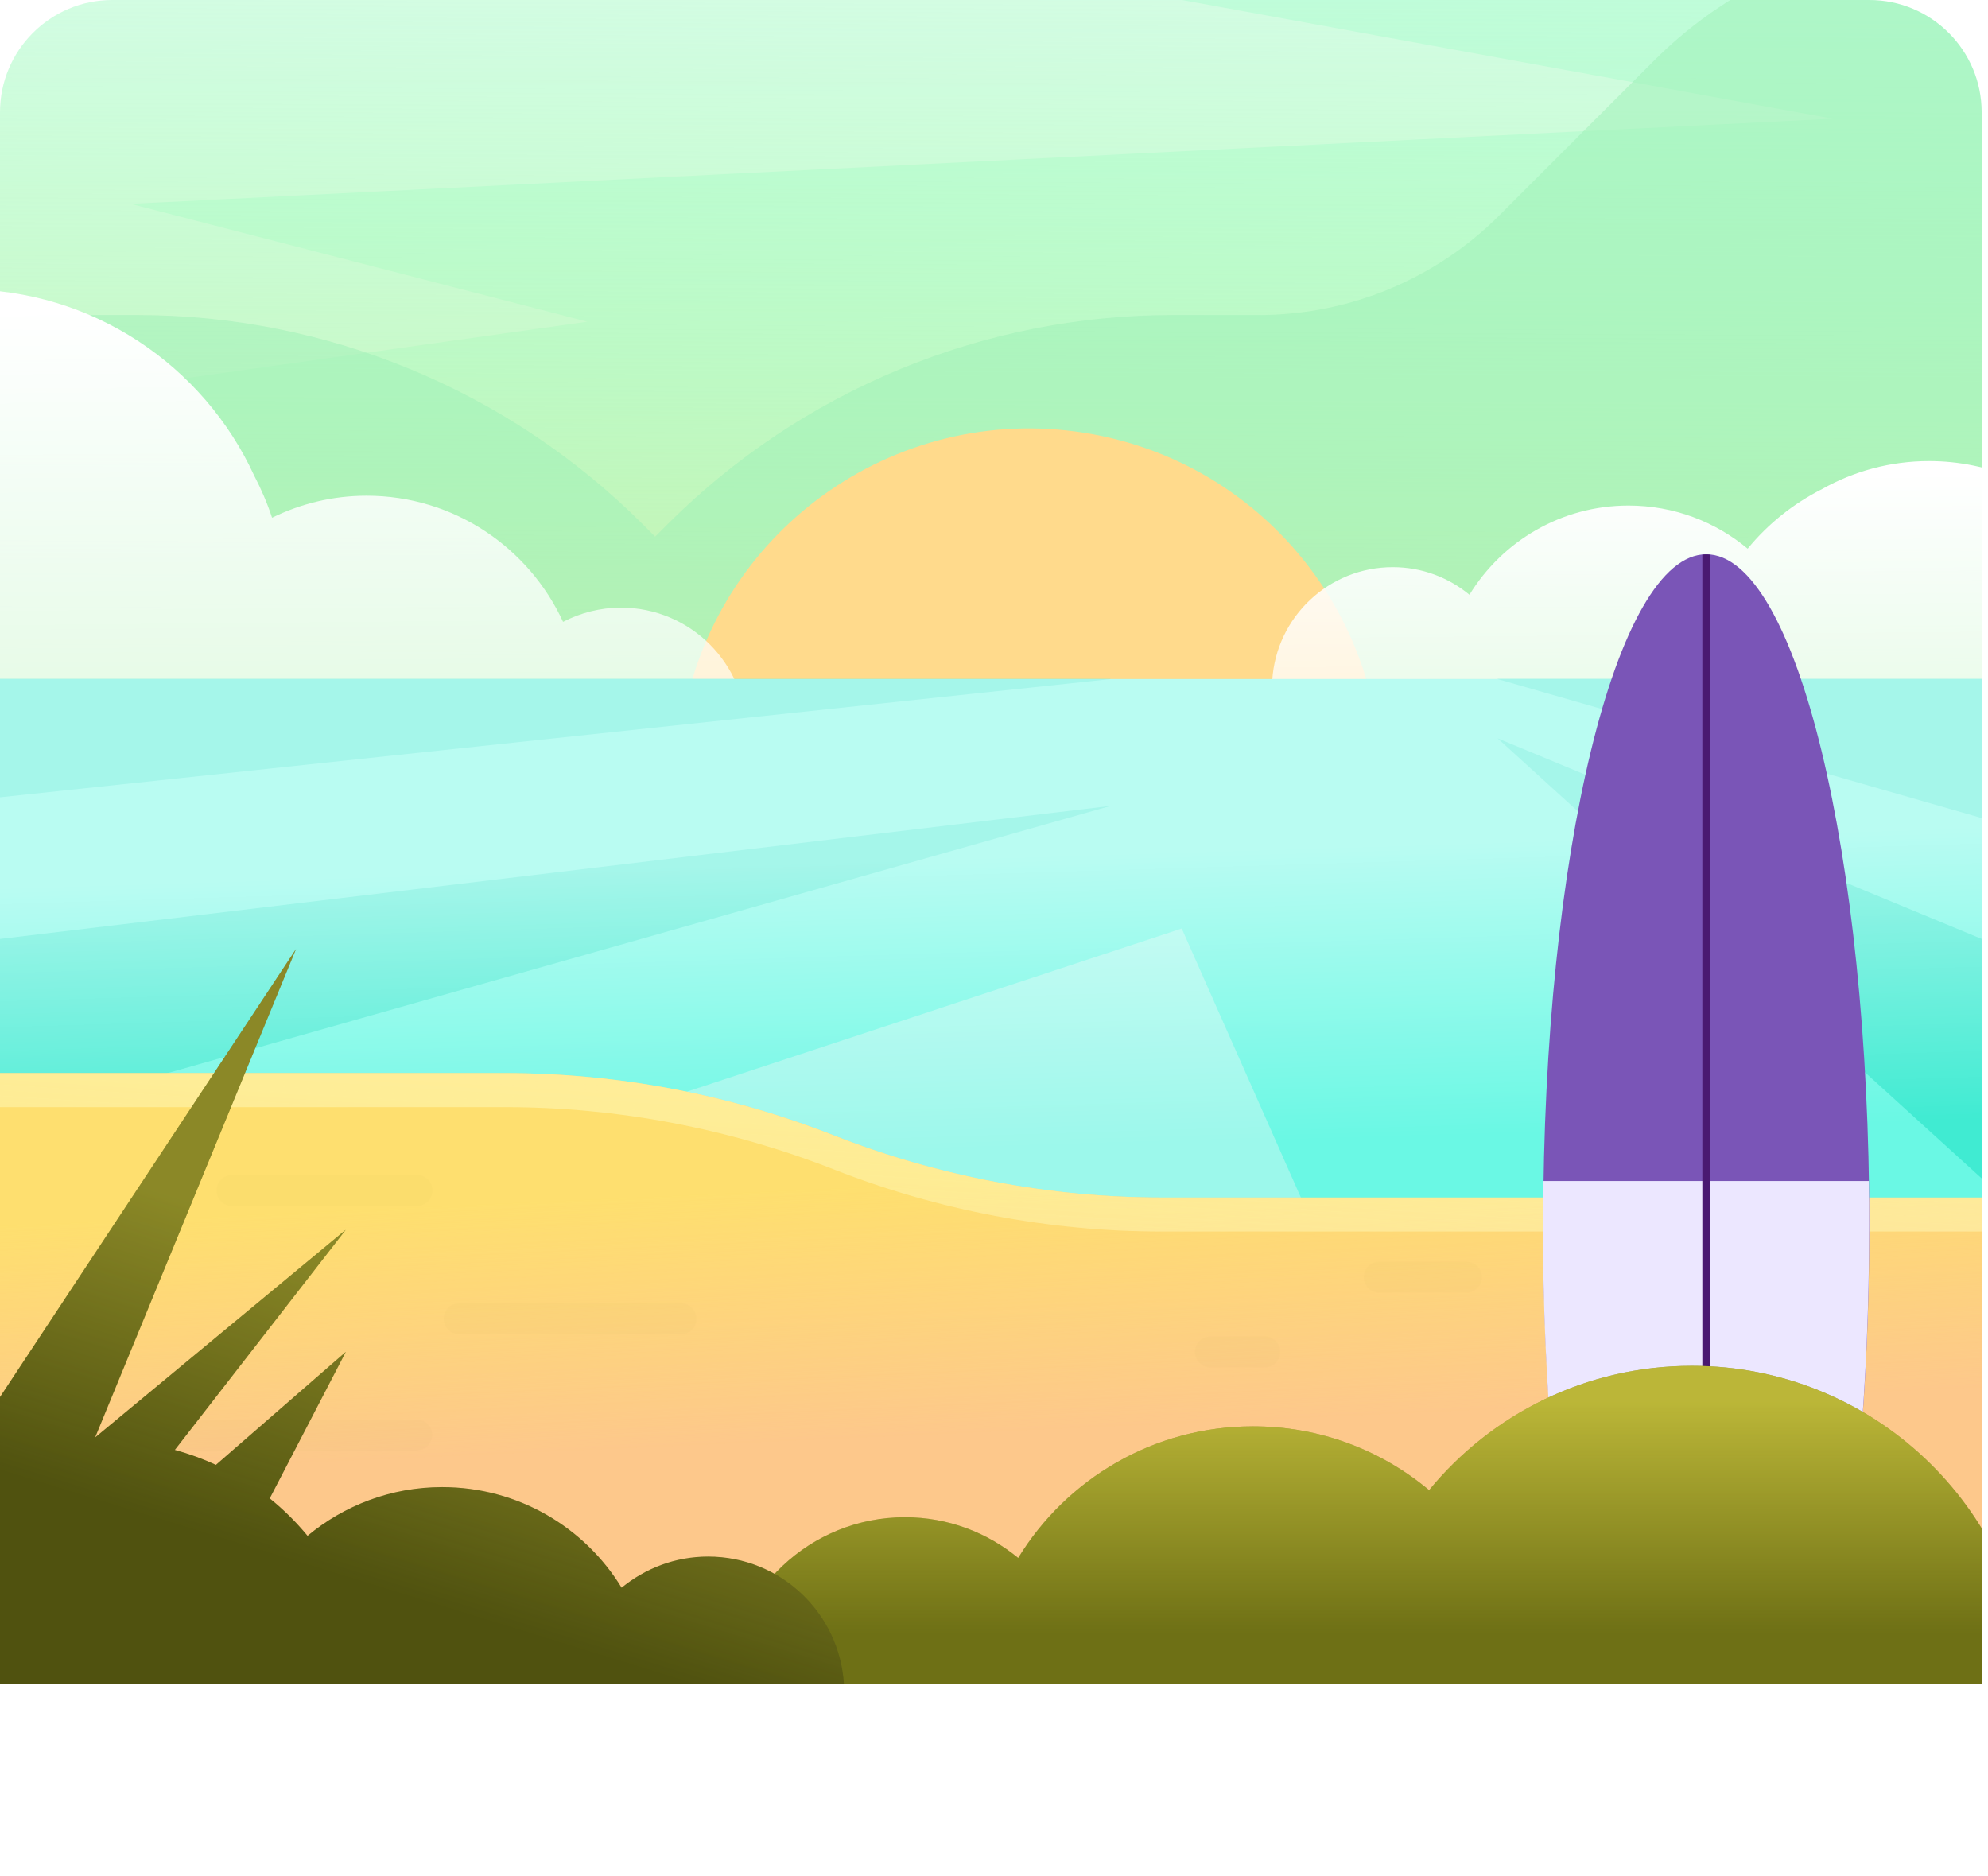
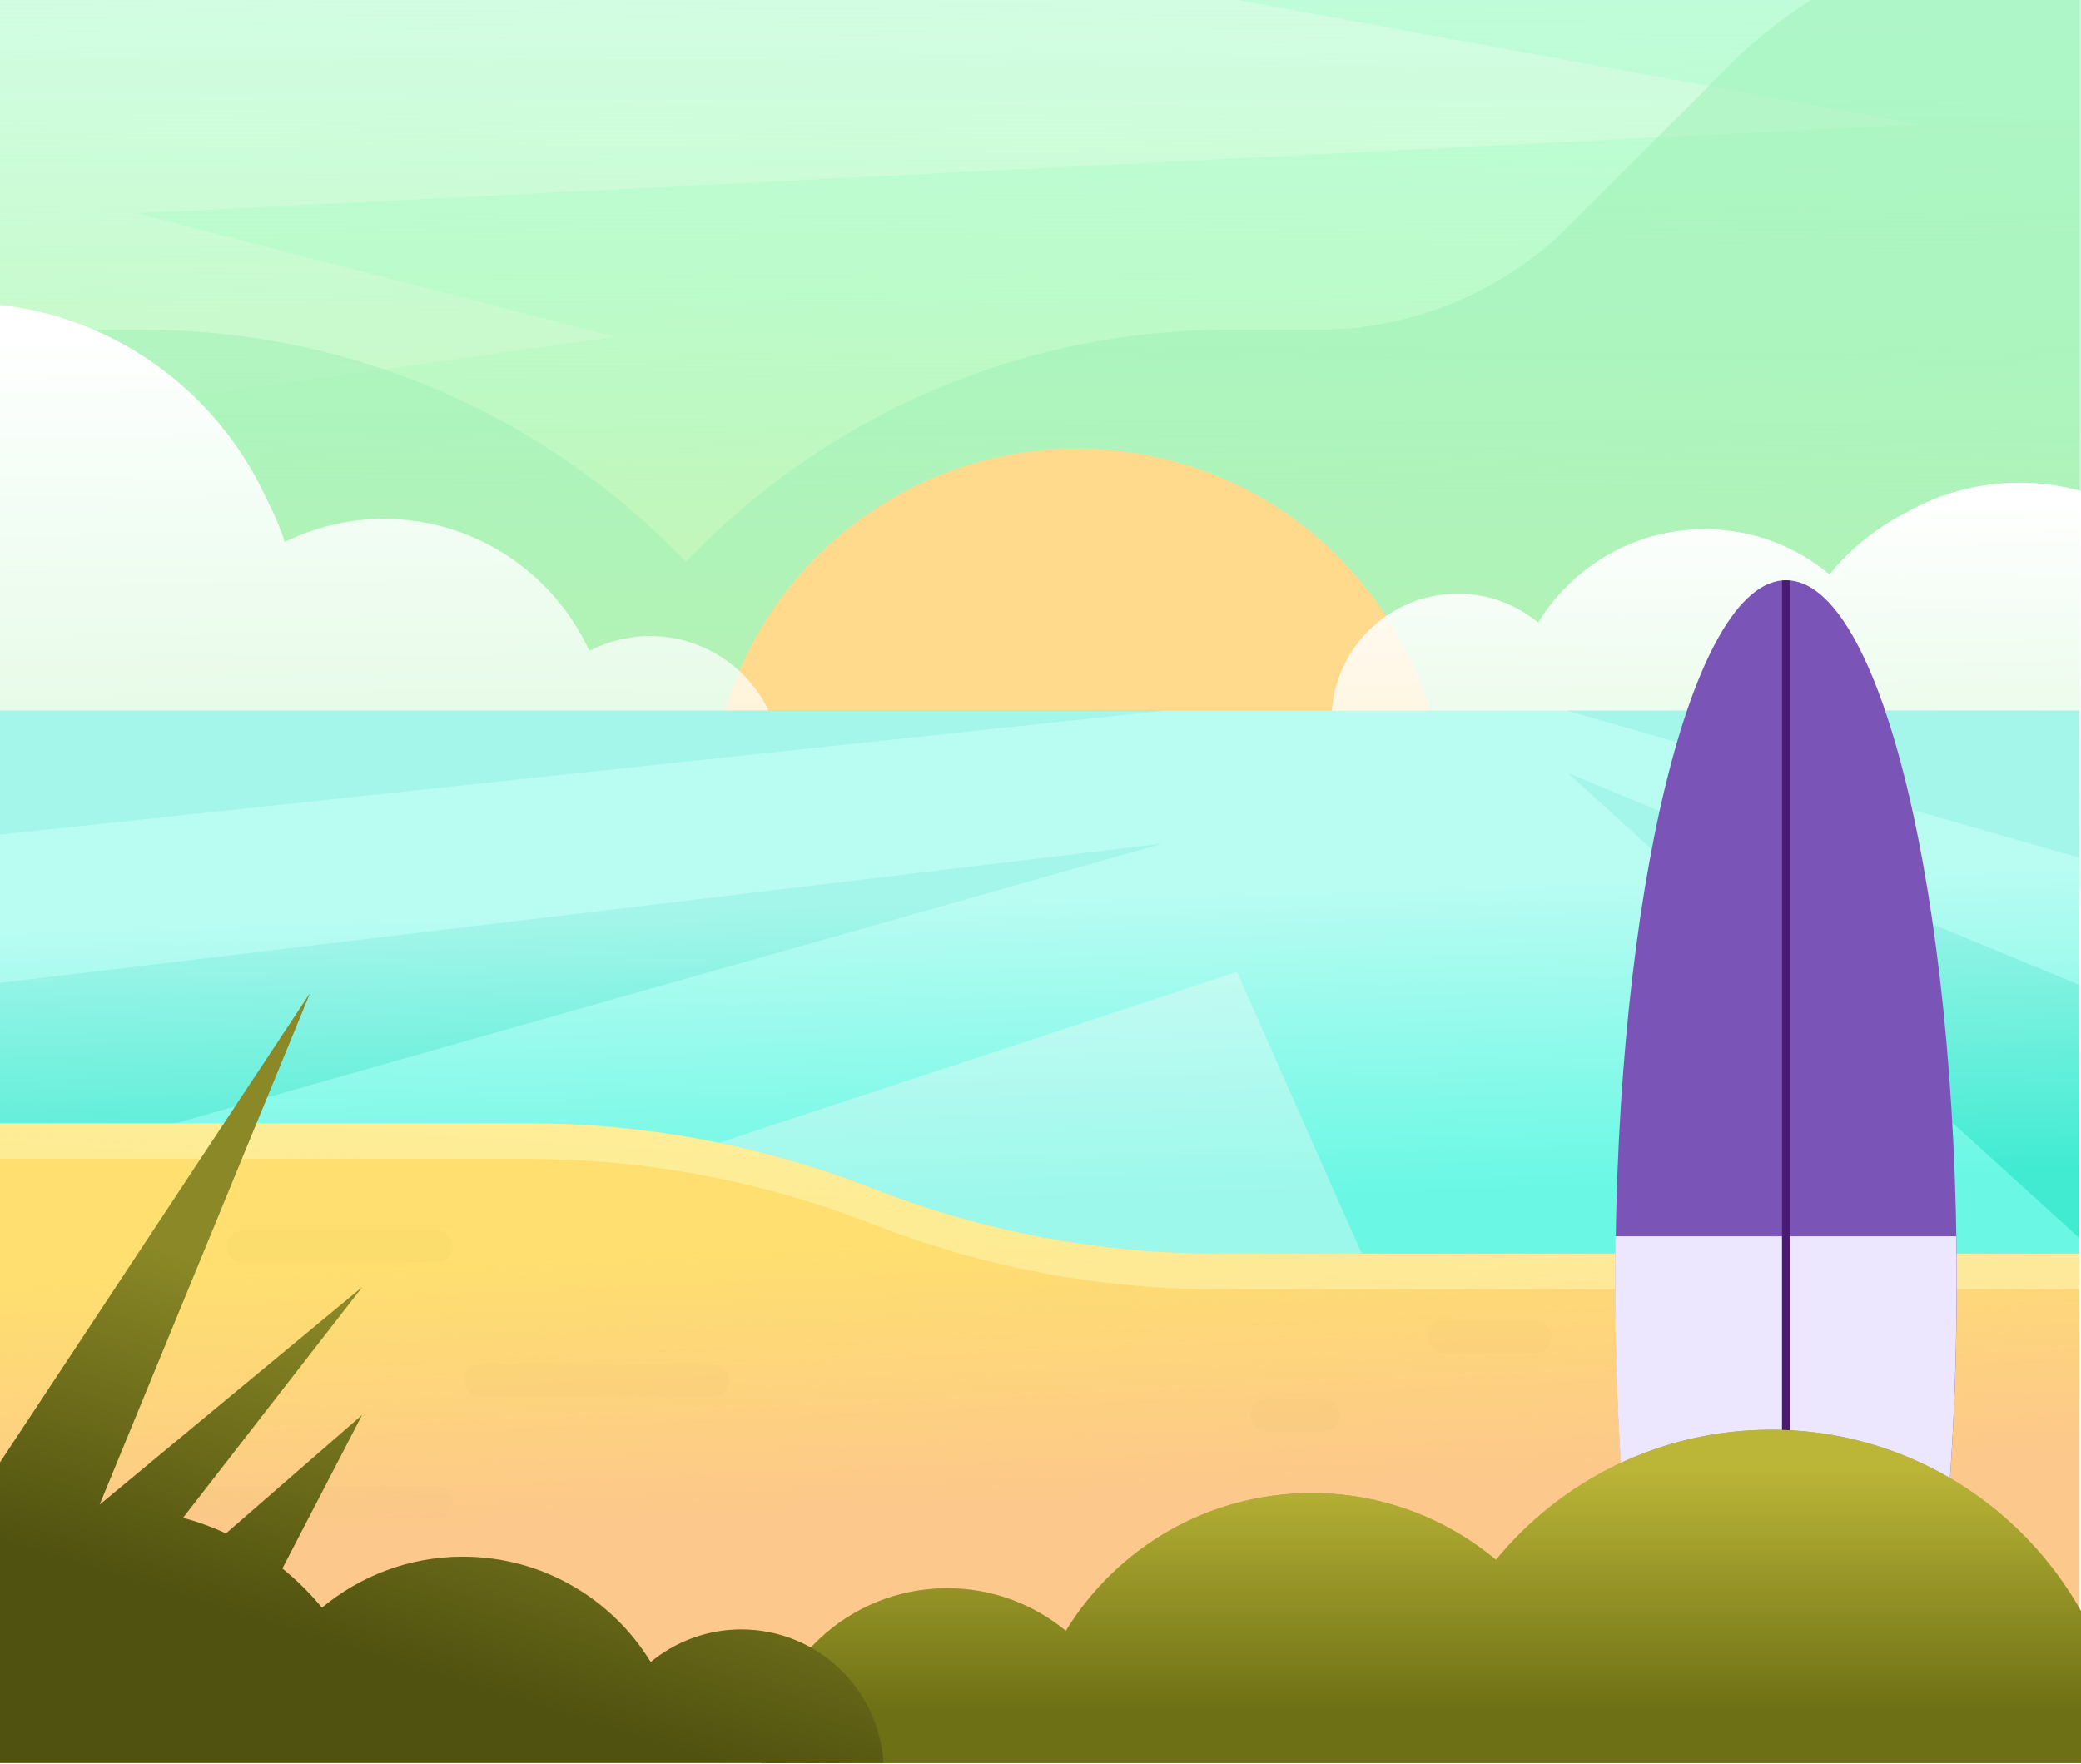
- <svg xmlns="http://www.w3.org/2000/svg" width="177" height="167" viewBox="0 0 177 167" fill="none">
-   <mask id="mask0_1_1237" style="mask-type:alpha" maskUnits="userSpaceOnUse" x="0" y="0" width="177" height="167">
-     <rect width="176.435" height="167" rx="10" fill="url(#paint0_linear_1_1237)" />
-   </mask>
-   <g mask="url(#mask0_1_1237)">
-     <path d="M176.859 -100.455H-0.192V149.95H176.859V-100.455Z" fill="#DEFDED" />
-     <path d="M163.164 10.566L11.631 18.149L52.294 28.642L-0.192 36.019V71.75H176.859V-15.31L80.831 -4.449L163.164 10.566Z" fill="#C7FDE2" />
-     <path d="M176.859 -100.455H-0.192V149.95H176.859V-100.455Z" fill="url(#paint1_linear_1_1237)" />
-     <path opacity="0.51" d="M173.949 -5.682C163.964 -5.682 154.38 -1.712 147.316 5.352L133.48 19.187C127.812 24.856 120.11 28.047 112.094 28.047H104.424C87.538 28.047 71.355 34.754 59.413 46.696L58.331 47.778L57.249 46.696C45.306 34.754 29.123 28.047 12.237 28.047H4.567C-6.456 28.047 -16.44 34.559 -20.875 44.652L-34.538 75.742H30.357H86.305H248.157L199.543 7.504C193.648 -0.771 184.117 -5.682 173.949 -5.682Z" fill="#9DEFB6" />
-     <path d="M122.561 74.435C125.307 57.359 113.691 41.29 96.615 38.543C79.538 35.797 63.469 47.413 60.722 64.489C57.976 81.565 69.592 97.635 86.668 100.381C103.745 103.128 119.814 91.511 122.561 74.435Z" fill="#FFDA8C" />
-     <path d="M171.753 41.05C168.291 41.05 165.046 41.958 162.233 43.538C159.67 44.836 157.409 46.642 155.602 48.849C152.725 46.447 149.025 45.009 144.99 45.009C138.997 45.009 133.751 48.189 130.83 52.949C128.969 51.413 126.6 50.493 124.004 50.493C118.292 50.493 113.63 54.939 113.273 60.564H128.418H134.724H150.983H152.249C152.249 71.339 160.979 80.069 171.753 80.069C182.527 80.069 191.257 71.339 191.257 60.564C191.246 49.779 182.516 41.05 171.753 41.05Z" fill="url(#paint2_linear_1_1237)" />
-     <path d="M55.291 54.096C53.43 54.096 51.678 54.561 50.131 55.361C47.08 48.741 40.406 44.133 32.639 44.133C29.621 44.133 26.765 44.846 24.223 46.091C23.79 44.782 23.249 43.527 22.622 42.326C18.122 32.547 8.245 25.753 -3.221 25.753C-18.928 25.753 -31.661 38.486 -31.661 54.193C-31.661 69.9 -18.928 82.632 -3.221 82.632C4.6 82.632 11.685 79.474 16.824 74.357C20.296 79.365 26.073 82.665 32.639 82.665C39.259 82.665 45.101 79.322 48.562 74.227C50.434 75.633 52.76 76.488 55.28 76.488C61.457 76.488 66.476 71.479 66.476 65.292C66.476 59.104 61.468 54.096 55.291 54.096Z" fill="url(#paint3_linear_1_1237)" />
-     <path d="M176.859 60.456H-0.192V149.939H176.859V60.456Z" fill="#6AF8E4" />
-     <path opacity="0.69" d="M21.875 110.141C22.838 109.817 105.214 82.665 105.214 82.665L120.596 117.389L21.875 110.141Z" fill="#B2F8EE" />
-     <path d="M176.858 105.295V83.768L133.339 65.735L176.858 105.295Z" fill="#40EBD2" />
-     <path d="M-0.192 60.456V71.003L98.875 60.456H-0.192Z" fill="#40EBD2" />
-     <path d="M176.858 72.95V60.456H133.339L176.858 72.95Z" fill="#40EBD2" />
-     <path d="M-0.193 99.821L98.875 71.749L-0.193 83.616V99.821Z" fill="#40EBD2" />
-     <path d="M176.859 60.456H-0.192V114.804H176.859V60.456Z" fill="url(#paint4_linear_1_1237)" />
-     <path d="M176.858 149.95H-0.193V95.537H44.938C54.955 95.537 64.886 97.42 74.221 101.076C83.546 104.743 93.477 106.615 103.505 106.615H176.869V149.95H176.858Z" fill="#FDC88B" />
-     <path d="M176.858 149.95H-0.193V95.537H44.938C54.955 95.537 64.886 97.42 74.221 101.076C83.546 104.743 93.477 106.615 103.505 106.615H176.869V149.95H176.858Z" fill="url(#paint5_linear_1_1237)" />
-     <path d="M103.494 106.615C93.477 106.615 83.546 104.732 74.211 101.076C64.886 97.409 54.955 95.537 44.927 95.537H-0.193V98.566H44.938C54.955 98.566 64.886 100.449 74.221 104.105C83.546 107.772 93.477 109.643 103.505 109.643H176.869V106.615H103.494Z" fill="url(#paint6_linear_1_1237)" />
-     <g opacity="0.12">
-       <path opacity="0.12" d="M37.117 107.372H20.663C19.895 107.372 19.279 106.744 19.279 105.987C19.279 105.23 19.895 104.603 20.663 104.603H37.128C37.896 104.603 38.512 105.23 38.512 105.987C38.512 106.744 37.885 107.372 37.117 107.372Z" fill="#5F4122" />
-       <path opacity="0.12" d="M60.634 118.795H40.881C40.113 118.795 39.497 118.168 39.497 117.411C39.497 116.643 40.113 116.026 40.881 116.026H60.634C61.402 116.026 62.019 116.653 62.019 117.411C62.03 118.168 61.402 118.795 60.634 118.795Z" fill="#5F4122" />
-       <path opacity="0.12" d="M112.602 121.748H107.777C107.009 121.748 106.393 121.121 106.393 120.364C106.393 119.596 107.009 118.979 107.777 118.979H112.602C113.37 118.979 113.987 119.607 113.987 120.364C113.998 121.132 113.37 121.748 112.602 121.748Z" fill="#5F4122" />
-       <path opacity="0.12" d="M130.559 115.095H122.803C122.035 115.095 121.418 114.468 121.418 113.711C121.418 112.954 122.035 112.326 122.803 112.326H130.559C131.327 112.326 131.944 112.954 131.944 113.711C131.944 114.468 131.327 115.095 130.559 115.095Z" fill="#5F4122" />
-       <path opacity="0.12" d="M37.095 129.137H14.054C13.286 129.137 12.669 128.51 12.669 127.752C12.669 126.995 13.286 126.368 14.054 126.368H37.095C37.863 126.368 38.48 126.995 38.48 127.752C38.48 128.51 37.863 129.137 37.095 129.137Z" fill="#5F4122" />
-     </g>
-     <path d="M163.109 147.116C165.186 136.785 166.43 123.544 166.43 109.092C166.43 76.098 159.929 49.346 151.913 49.346C143.897 49.346 137.396 76.098 137.396 109.092C137.396 123.533 138.64 136.785 140.717 147.116H163.109Z" fill="#7A55B7" />
-     <path d="M165.543 129.602C166.116 123.209 166.419 116.307 166.419 109.103C166.419 107.772 166.408 106.452 166.387 105.143H137.406C137.385 106.452 137.374 107.772 137.374 109.103C137.374 116.307 137.688 123.209 138.25 129.602H165.543Z" fill="#ECE7FF" />
-     <path d="M151.567 49.379V147.126H152.248V49.379C152.14 49.368 152.021 49.357 151.902 49.357C151.794 49.357 151.675 49.368 151.567 49.379Z" fill="#4A1971" />
-     <path d="M80.571 135.076C84.4 135.076 87.905 136.439 90.653 138.699C94.958 131.668 102.715 126.984 111.563 126.984C117.524 126.984 122.987 129.115 127.238 132.663C132.787 125.913 141.203 121.597 150.626 121.597C166.7 121.597 179.833 134.124 180.828 149.95H136.033H120.423H96.419H87.105H64.723C65.243 141.653 72.133 135.076 80.571 135.076Z" fill="#6E7015" />
-     <path d="M80.571 135.076C84.4 135.076 87.905 136.439 90.653 138.699C94.958 131.668 102.715 126.984 111.563 126.984C117.524 126.984 122.987 129.115 127.238 132.663C132.787 125.913 141.203 121.597 150.626 121.597C166.7 121.597 179.833 134.124 180.828 149.95H136.033H120.423H96.419H87.105H64.723C65.243 141.653 72.133 135.076 80.571 135.076Z" fill="url(#paint7_linear_1_1237)" />
-     <path d="M63.047 138.581C60.116 138.581 57.444 139.63 55.345 141.35C52.056 135.974 46.129 132.393 39.367 132.393C34.813 132.393 30.638 134.027 27.382 136.731C26.376 135.509 25.251 134.394 24.017 133.399L30.789 120.353L19.225 130.414C18.057 129.873 16.834 129.429 15.569 129.083L30.778 109.492L8.473 127.969L26.354 84.493L-0.203 124.68V130.435C-7.7 133.918 -13.033 141.274 -13.585 149.939H-0.203H15.417H20.664H32.585H50.931H58.049H75.141C74.752 143.6 69.494 138.581 63.047 138.581Z" fill="#50520F" />
-     <path opacity="0.64" d="M63.047 138.581C60.116 138.581 57.444 139.63 55.345 141.35C52.056 135.974 46.129 132.393 39.367 132.393C34.813 132.393 30.638 134.027 27.382 136.731C26.376 135.509 25.251 134.394 24.017 133.399L30.789 120.353L19.225 130.414C18.057 129.873 16.834 129.429 15.569 129.083L30.778 109.492L8.473 127.969L26.354 84.493L-0.203 124.68V130.435C-7.7 133.918 -13.033 141.274 -13.585 149.939H-0.203H15.417H20.664H32.585H50.931H58.049H75.141C74.752 143.6 69.494 138.581 63.047 138.581Z" fill="url(#paint8_linear_1_1237)" />
+ <svg xmlns="http://www.w3.org/2000/svg" width="177" height="150" viewBox="0 0 177 150" fill="none">
+   <path d="M176.859 -100.455H-0.192V149.95H176.859V-100.455Z" fill="#DEFDED" />
+   <path d="M163.164 10.566L11.631 18.149L52.294 28.642L-0.192 36.019V71.75H176.859V-15.31L80.831 -4.449L163.164 10.566Z" fill="#C7FDE2" />
+   <path d="M176.859 -100.455H-0.192V149.95H176.859V-100.455Z" fill="url(#paint0_linear_1_1240)" />
+   <path opacity="0.51" d="M173.949 -5.682C163.964 -5.682 154.38 -1.712 147.316 5.352L133.48 19.187C127.812 24.856 120.11 28.047 112.094 28.047H104.424C87.538 28.047 71.355 34.754 59.413 46.696L58.331 47.778L57.249 46.696C45.306 34.754 29.123 28.047 12.237 28.047H4.567C-6.456 28.047 -16.44 34.559 -20.875 44.652L-34.538 75.742H30.357H86.305H248.157L199.543 7.504C193.648 -0.771 184.117 -5.682 173.949 -5.682Z" fill="#9DEFB6" />
+   <path d="M122.561 74.435C125.307 57.359 113.691 41.29 96.615 38.543C79.538 35.797 63.469 47.413 60.722 64.489C57.976 81.565 69.592 97.635 86.668 100.381C103.745 103.128 119.814 91.511 122.561 74.435Z" fill="#FFDA8C" />
+   <path d="M171.753 41.05C168.291 41.05 165.046 41.958 162.233 43.538C159.67 44.836 157.409 46.642 155.602 48.849C152.725 46.447 149.025 45.009 144.99 45.009C138.997 45.009 133.751 48.189 130.83 52.949C128.969 51.413 126.6 50.493 124.004 50.493C118.292 50.493 113.63 54.939 113.273 60.564H128.418H134.724H150.983H152.249C152.249 71.339 160.979 80.069 171.753 80.069C182.527 80.069 191.257 71.339 191.257 60.564C191.246 49.779 182.516 41.05 171.753 41.05Z" fill="url(#paint1_linear_1_1240)" />
+   <path d="M55.291 54.096C53.43 54.096 51.678 54.561 50.131 55.361C47.08 48.741 40.406 44.133 32.639 44.133C29.621 44.133 26.765 44.846 24.223 46.091C23.79 44.782 23.249 43.527 22.622 42.326C18.122 32.547 8.245 25.753 -3.221 25.753C-18.928 25.753 -31.661 38.486 -31.661 54.193C-31.661 69.9 -18.928 82.632 -3.221 82.632C4.6 82.632 11.685 79.474 16.824 74.357C20.296 79.365 26.073 82.665 32.639 82.665C39.259 82.665 45.101 79.322 48.562 74.227C50.434 75.633 52.76 76.488 55.28 76.488C61.457 76.488 66.476 71.479 66.476 65.292C66.476 59.104 61.468 54.096 55.291 54.096Z" fill="url(#paint2_linear_1_1240)" />
+   <path d="M176.859 60.456H-0.192V149.939H176.859V60.456Z" fill="#6AF8E4" />
+   <path opacity="0.69" d="M21.875 110.141C22.838 109.817 105.214 82.665 105.214 82.665L120.596 117.389L21.875 110.141Z" fill="#B2F8EE" />
+   <path d="M176.858 105.295V83.768L133.339 65.735L176.858 105.295Z" fill="#40EBD2" />
+   <path d="M-0.192 60.456V71.003L98.875 60.456H-0.192Z" fill="#40EBD2" />
+   <path d="M176.858 72.95V60.456H133.339L176.858 72.95Z" fill="#40EBD2" />
+   <path d="M-0.193 99.821L98.875 71.749L-0.193 83.616V99.821Z" fill="#40EBD2" />
+   <path d="M176.859 60.456H-0.192V114.804H176.859V60.456Z" fill="url(#paint3_linear_1_1240)" />
+   <path d="M176.858 149.95H-0.193V95.537H44.938C54.955 95.537 64.886 97.42 74.221 101.076C83.546 104.743 93.477 106.615 103.505 106.615H176.869V149.95H176.858Z" fill="#FDC88B" />
+   <path d="M176.858 149.95H-0.193V95.537H44.938C54.955 95.537 64.886 97.42 74.221 101.076C83.546 104.743 93.477 106.615 103.505 106.615H176.869V149.95H176.858Z" fill="url(#paint4_linear_1_1240)" />
+   <path d="M103.494 106.615C93.477 106.615 83.546 104.732 74.211 101.076C64.886 97.409 54.955 95.537 44.927 95.537H-0.193V98.566H44.938C54.955 98.566 64.886 100.449 74.221 104.105C83.546 107.772 93.477 109.643 103.505 109.643H176.869V106.615H103.494Z" fill="url(#paint5_linear_1_1240)" />
+   <g opacity="0.12">
+     <path opacity="0.12" d="M37.117 107.372H20.663C19.895 107.372 19.279 106.744 19.279 105.987C19.279 105.23 19.895 104.603 20.663 104.603H37.128C37.896 104.603 38.512 105.23 38.512 105.987C38.512 106.744 37.885 107.372 37.117 107.372Z" fill="#5F4122" />
+     <path opacity="0.12" d="M60.634 118.795H40.881C40.113 118.795 39.497 118.168 39.497 117.411C39.497 116.643 40.113 116.026 40.881 116.026H60.634C61.402 116.026 62.019 116.653 62.019 117.411C62.03 118.168 61.402 118.795 60.634 118.795Z" fill="#5F4122" />
+     <path opacity="0.12" d="M112.602 121.748H107.777C107.009 121.748 106.393 121.121 106.393 120.364C106.393 119.596 107.009 118.979 107.777 118.979H112.602C113.37 118.979 113.987 119.607 113.987 120.364C113.998 121.132 113.37 121.748 112.602 121.748Z" fill="#5F4122" />
+     <path opacity="0.12" d="M130.559 115.095H122.803C122.035 115.095 121.418 114.468 121.418 113.711C121.418 112.954 122.035 112.326 122.803 112.326H130.559C131.327 112.326 131.944 112.954 131.944 113.711C131.944 114.468 131.327 115.095 130.559 115.095Z" fill="#5F4122" />
+     <path opacity="0.12" d="M37.095 129.137H14.054C13.286 129.137 12.669 128.51 12.669 127.752C12.669 126.995 13.286 126.368 14.054 126.368H37.095C37.863 126.368 38.48 126.995 38.48 127.752C38.48 128.51 37.863 129.137 37.095 129.137Z" fill="#5F4122" />
  </g>
+   <path d="M163.109 147.116C165.186 136.785 166.43 123.544 166.43 109.092C166.43 76.098 159.929 49.346 151.913 49.346C143.897 49.346 137.396 76.098 137.396 109.092C137.396 123.533 138.64 136.785 140.717 147.116H163.109Z" fill="#7A55B7" />
+   <path d="M165.543 129.602C166.116 123.209 166.419 116.307 166.419 109.103C166.419 107.772 166.408 106.452 166.387 105.143H137.406C137.385 106.452 137.374 107.772 137.374 109.103C137.374 116.307 137.688 123.209 138.25 129.602H165.543Z" fill="#ECE7FF" />
+   <path d="M151.567 49.379V147.126H152.248V49.379C152.14 49.368 152.021 49.357 151.902 49.357C151.794 49.357 151.675 49.368 151.567 49.379Z" fill="#4A1971" />
+   <path d="M80.571 135.076C84.4 135.076 87.905 136.439 90.653 138.699C94.958 131.668 102.715 126.984 111.563 126.984C117.524 126.984 122.987 129.115 127.238 132.663C132.787 125.913 141.203 121.597 150.626 121.597C166.7 121.597 179.833 134.124 180.828 149.95H136.033H120.423H96.419H87.105H64.723C65.243 141.653 72.133 135.076 80.571 135.076Z" fill="#6E7015" />
+   <path d="M80.571 135.076C84.4 135.076 87.905 136.439 90.653 138.699C94.958 131.668 102.715 126.984 111.563 126.984C117.524 126.984 122.987 129.115 127.238 132.663C132.787 125.913 141.203 121.597 150.626 121.597C166.7 121.597 179.833 134.124 180.828 149.95H136.033H120.423H96.419H87.105H64.723C65.243 141.653 72.133 135.076 80.571 135.076Z" fill="url(#paint6_linear_1_1240)" />
+   <path d="M63.047 138.581C60.116 138.581 57.444 139.63 55.345 141.35C52.056 135.974 46.129 132.393 39.367 132.393C34.813 132.393 30.638 134.027 27.382 136.731C26.376 135.509 25.251 134.394 24.017 133.399L30.789 120.353L19.225 130.414C18.057 129.873 16.834 129.429 15.569 129.083L30.778 109.492L8.473 127.969L26.354 84.493L-0.203 124.68V130.435C-7.7 133.918 -13.033 141.274 -13.585 149.939H-0.203H15.417H20.664H32.585H50.931H58.049H75.141C74.752 143.6 69.494 138.581 63.047 138.581Z" fill="#50520F" />
+   <path opacity="0.64" d="M63.047 138.581C60.116 138.581 57.444 139.63 55.345 141.35C52.056 135.974 46.129 132.393 39.367 132.393C34.813 132.393 30.638 134.027 27.382 136.731C26.376 135.509 25.251 134.394 24.017 133.399L30.789 120.353L19.225 130.414C18.057 129.873 16.834 129.429 15.569 129.083L30.778 109.492L8.473 127.969L26.354 84.493L-0.203 124.68V130.435C-7.7 133.918 -13.033 141.274 -13.585 149.939H-0.203H15.417H20.664H32.585H50.931H58.049H75.141C74.752 143.6 69.494 138.581 63.047 138.581Z" fill="url(#paint7_linear_1_1240)" />
  <defs>
-     <linearGradient id="paint0_linear_1_1237" x1="88.217" y1="-5.30989e-08" x2="88.217" y2="317.997" gradientUnits="userSpaceOnUse">
-       <stop stop-color="#FF7C6B" />
-       <stop offset="1" stop-color="#FAC978" />
-     </linearGradient>
-     <linearGradient id="paint1_linear_1_1237" x1="87.626" y1="156.545" x2="88.588" y2="-22.786" gradientUnits="userSpaceOnUse">
+     <linearGradient id="paint0_linear_1_1240" x1="87.626" y1="156.545" x2="88.588" y2="-22.786" gradientUnits="userSpaceOnUse">
      <stop offset="0.437" stop-color="#DAEDA3" />
      <stop offset="0.96" stop-color="#8CFFAF" stop-opacity="0" />
    </linearGradient>
-     <linearGradient id="paint2_linear_1_1237" x1="152.085" y1="42.255" x2="152.775" y2="115.429" gradientUnits="userSpaceOnUse">
+     <linearGradient id="paint1_linear_1_1240" x1="152.085" y1="42.255" x2="152.775" y2="115.429" gradientUnits="userSpaceOnUse">
      <stop stop-color="white" />
      <stop offset="1" stop-color="white" stop-opacity="0" />
    </linearGradient>
-     <linearGradient id="paint3_linear_1_1237" x1="17.105" y1="27.069" x2="18.118" y2="134.457" gradientUnits="userSpaceOnUse">
+     <linearGradient id="paint2_linear_1_1240" x1="17.105" y1="27.069" x2="18.118" y2="134.457" gradientUnits="userSpaceOnUse">
      <stop stop-color="white" />
      <stop offset="1" stop-color="white" stop-opacity="0" />
    </linearGradient>
-     <linearGradient id="paint4_linear_1_1237" x1="87.323" y1="54.641" x2="88.842" y2="104.277" gradientUnits="userSpaceOnUse">
+     <linearGradient id="paint3_linear_1_1240" x1="87.323" y1="54.641" x2="88.842" y2="104.277" gradientUnits="userSpaceOnUse">
      <stop offset="0.437" stop-color="white" stop-opacity="0.53" />
      <stop offset="0.96" stop-color="white" stop-opacity="0" />
    </linearGradient>
-     <linearGradient id="paint5_linear_1_1237" x1="86.454" y1="86.476" x2="88.377" y2="129.266" gradientUnits="userSpaceOnUse">
+     <linearGradient id="paint4_linear_1_1240" x1="86.454" y1="86.476" x2="88.377" y2="129.266" gradientUnits="userSpaceOnUse">
      <stop offset="0.137" stop-color="#FFF456" stop-opacity="0.53" />
      <stop offset="0.437" stop-color="#FFF456" stop-opacity="0.53" />
      <stop offset="0.96" stop-color="#FFF456" stop-opacity="0" />
    </linearGradient>
-     <linearGradient id="paint6_linear_1_1237" x1="92.396" y1="41.003" x2="84.063" y2="167.288" gradientUnits="userSpaceOnUse">
+     <linearGradient id="paint5_linear_1_1240" x1="92.396" y1="41.003" x2="84.063" y2="167.288" gradientUnits="userSpaceOnUse">
      <stop offset="0.137" stop-color="#FFFBC0" stop-opacity="0.53" />
      <stop offset="0.437" stop-color="#FFFBC0" stop-opacity="0.53" />
      <stop offset="0.96" stop-color="#FFFBC0" stop-opacity="0" />
    </linearGradient>
-     <linearGradient id="paint7_linear_1_1237" x1="122.77" y1="107.576" x2="122.77" y2="147" gradientUnits="userSpaceOnUse">
+     <linearGradient id="paint6_linear_1_1240" x1="122.77" y1="107.576" x2="122.77" y2="147" gradientUnits="userSpaceOnUse">
      <stop offset="0.437" stop-color="#FFF456" stop-opacity="0.53" />
      <stop offset="0.96" stop-color="#FFF456" stop-opacity="0" />
    </linearGradient>
-     <linearGradient id="paint8_linear_1_1237" x1="48.4" y1="91.764" x2="32.534" y2="143.207" gradientUnits="userSpaceOnUse">
+     <linearGradient id="paint7_linear_1_1240" x1="48.4" y1="91.764" x2="32.534" y2="143.207" gradientUnits="userSpaceOnUse">
      <stop offset="0.437" stop-color="#FFF456" stop-opacity="0.53" />
      <stop offset="0.96" stop-color="#FFF456" stop-opacity="0" />
    </linearGradient>
  </defs>
</svg>
